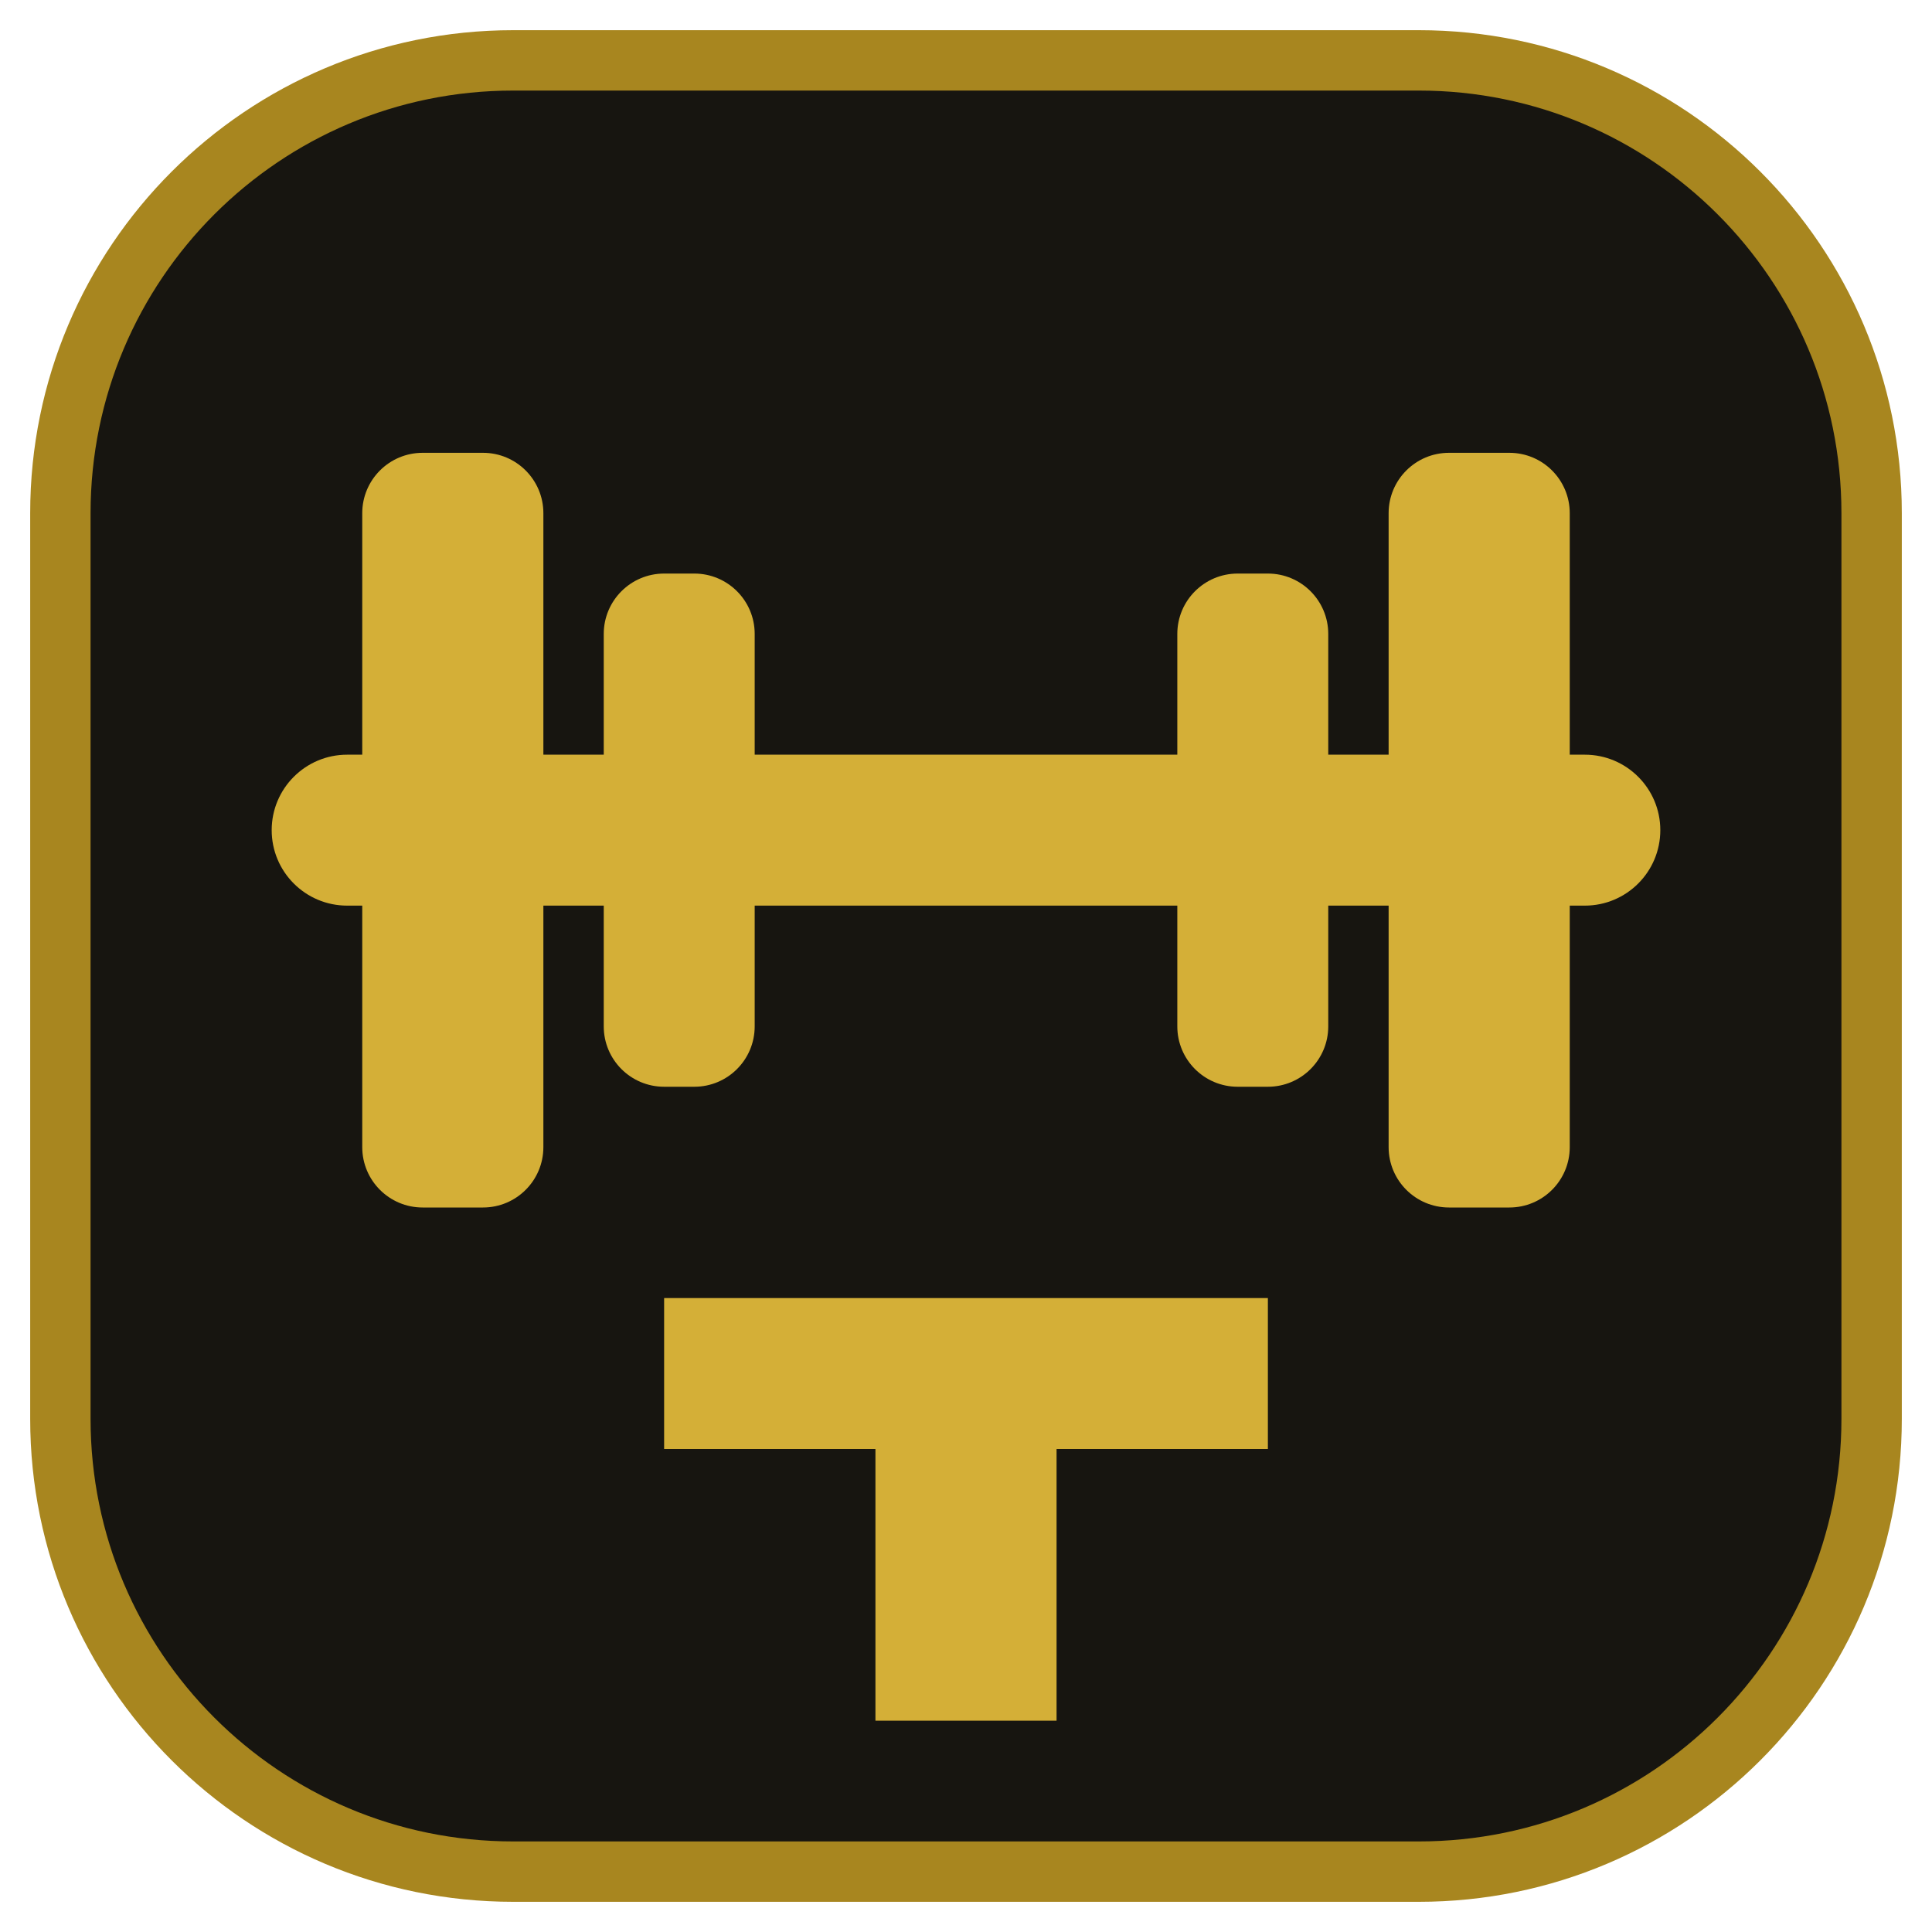
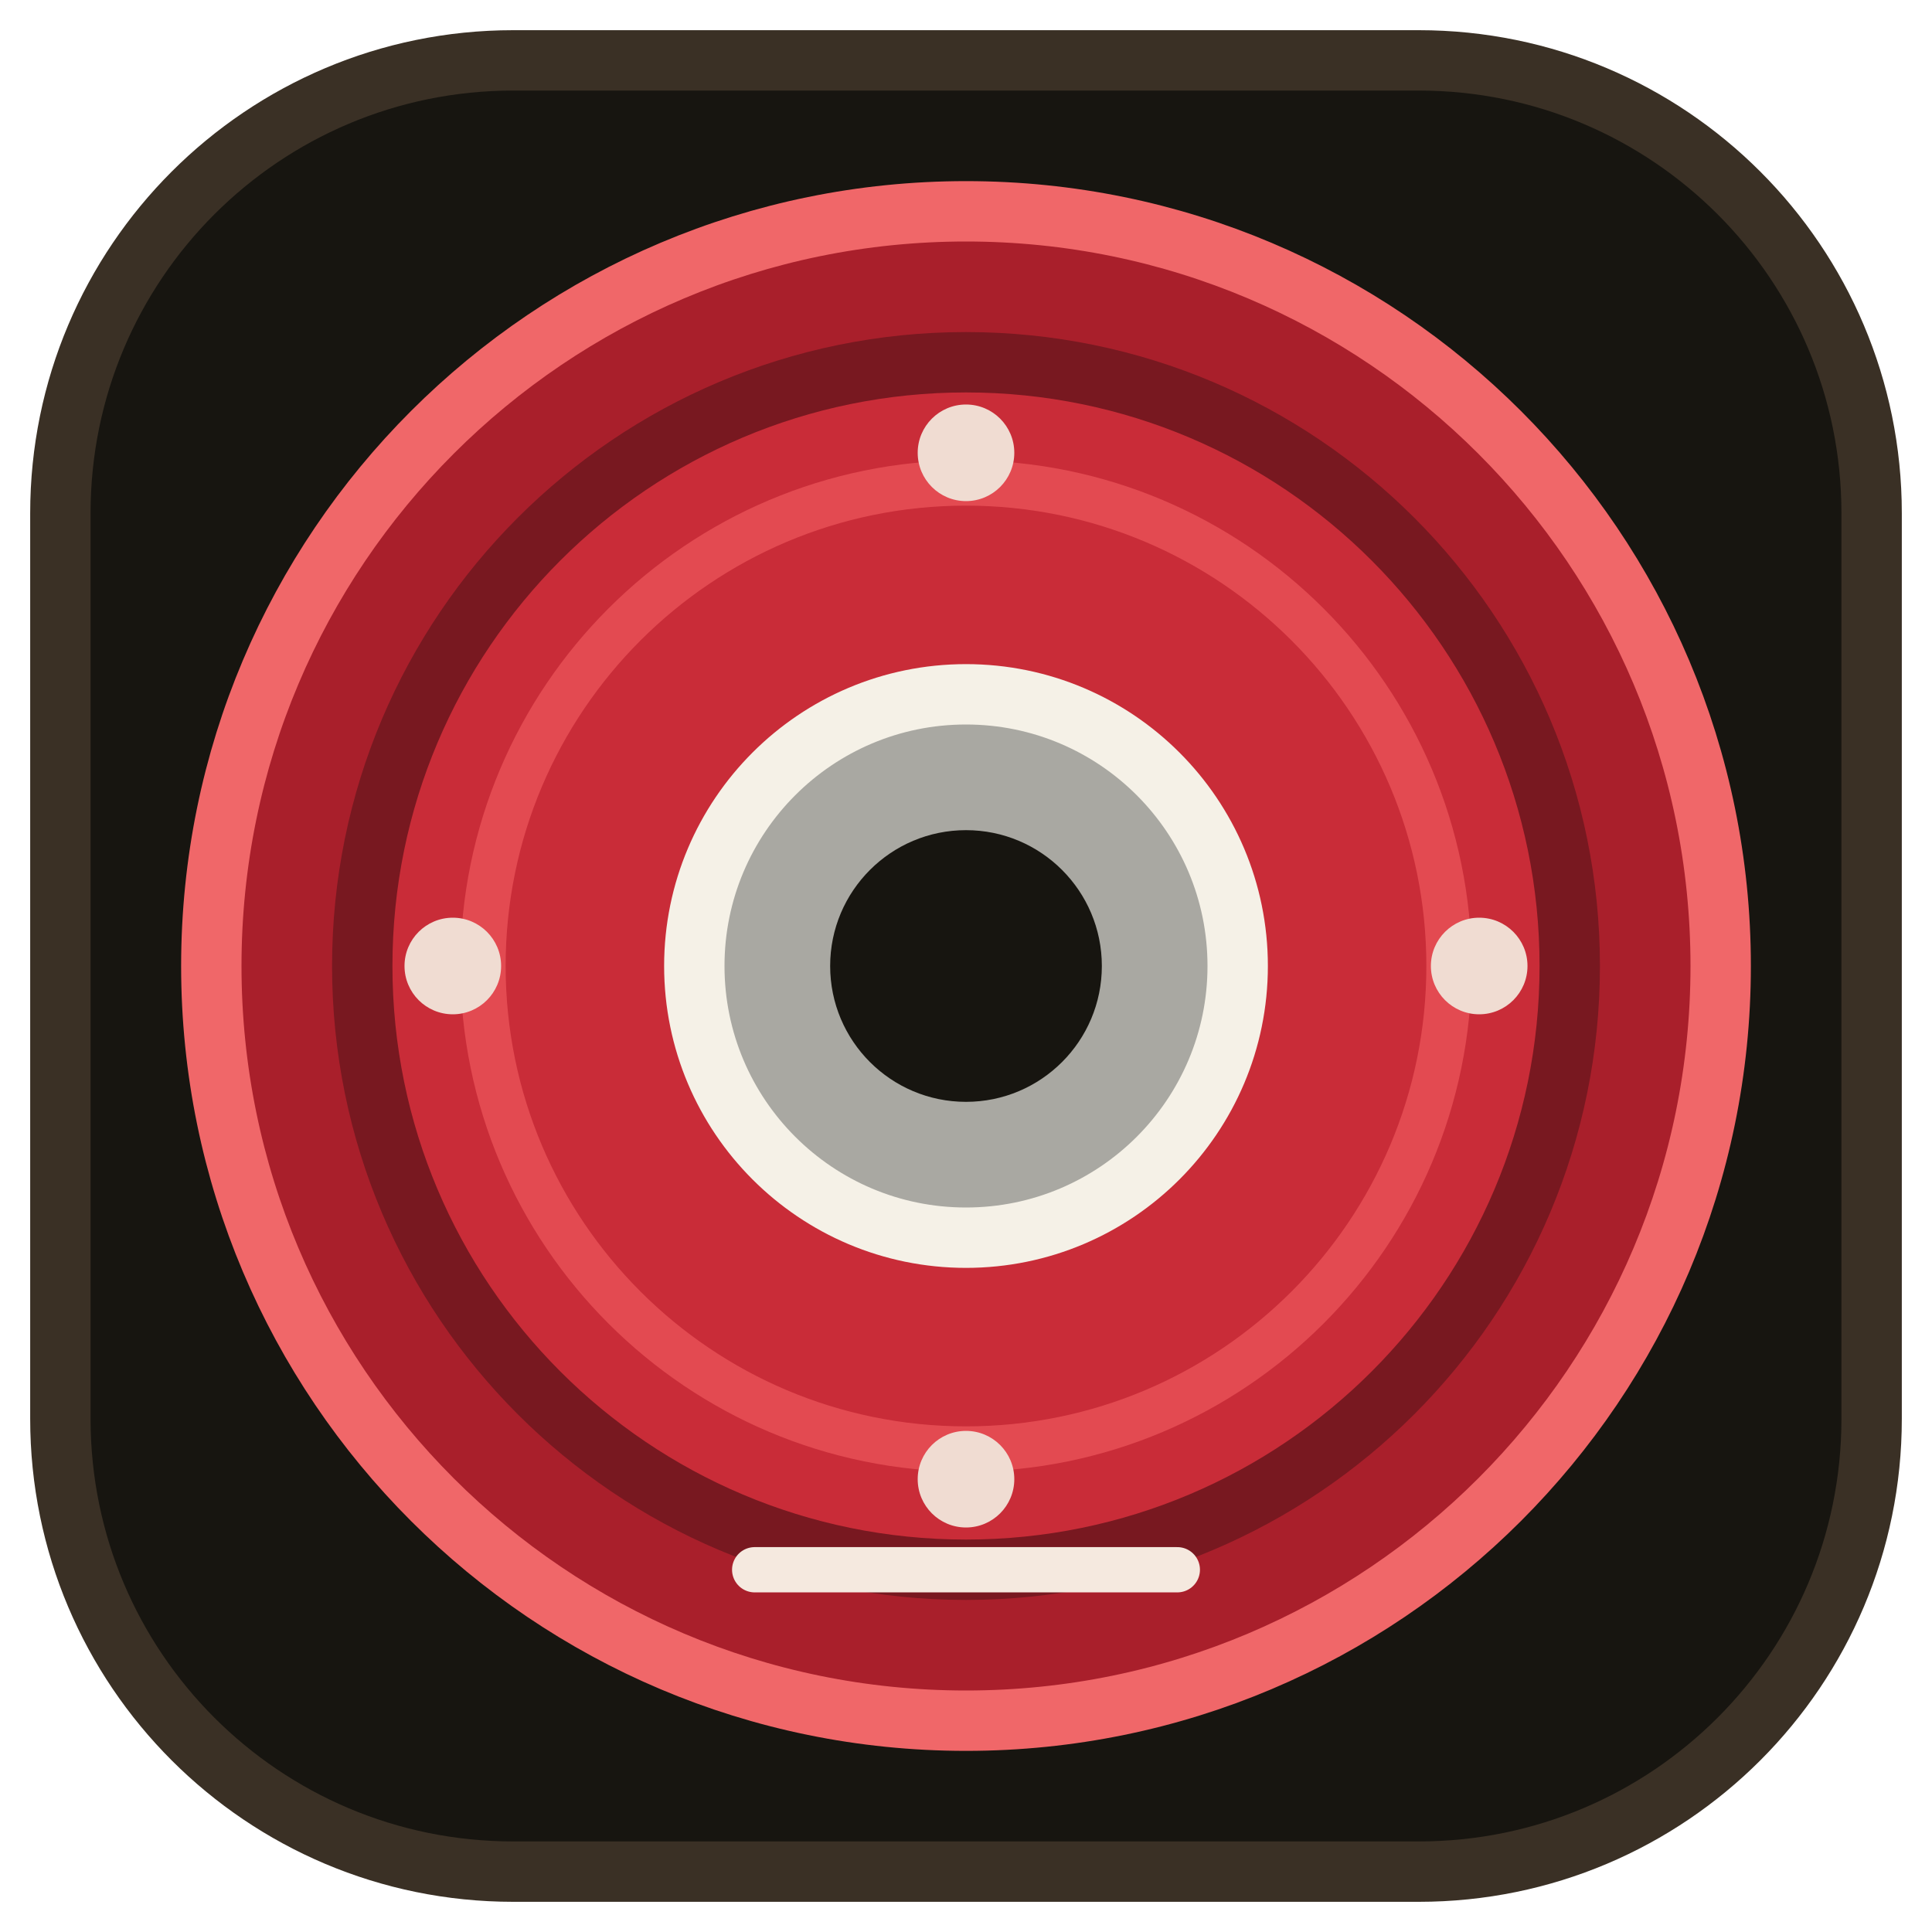
<svg xmlns="http://www.w3.org/2000/svg" viewBox="0 0 64 64">
-   <rect x="2" y="2" width="60" height="60" rx="15" fill="#171510" stroke="#A8861F" stroke-width="2" />
-   <g fill="#D4AF37">
-     <rect x="9" y="25" width="46" height="5" rx="2.5" />
-     <rect x="12" y="15" width="6" height="25" rx="2" />
-     <rect x="20" y="19" width="5" height="17" rx="2" />
-     <rect x="39" y="19" width="5" height="17" rx="2" />
-     <rect x="46" y="15" width="6" height="25" rx="2" />
-     <path d="M22 43h20v5H35v9h-6v-9h-7z" />
+   <rect x="2" y="2" width="60" height="60" rx="15" fill="#171510" stroke="#3A3025" stroke-width="2" />
+   <circle cx="32" cy="32" r="25" fill="#A91F2B" stroke="#F06769" stroke-width="2" />
+   <circle cx="32" cy="32" r="20" fill="#C92C38" stroke="#781820" stroke-width="2" />
+   <circle cx="32" cy="32" r="16" fill="none" stroke="#E34A51" stroke-width="1.5" />
+   <g fill="#F0DCD2">
+     <circle cx="32" cy="15" r="1.6" />
+     <circle cx="49" cy="32" r="1.6" />
+     <circle cx="15" cy="32" r="1.6" />
+     <circle cx="32" cy="49" r="1.6" />
  </g>
+   <circle cx="32" cy="32" r="9" fill="#A9A8A2" stroke="#F5F1E7" stroke-width="2" />
+   <circle cx="32" cy="32" r="4.5" fill="#171510" />
+   <path d="M25 52h14" stroke="#F5E9DF" stroke-linecap="round" stroke-width="1.5" />
</svg>
